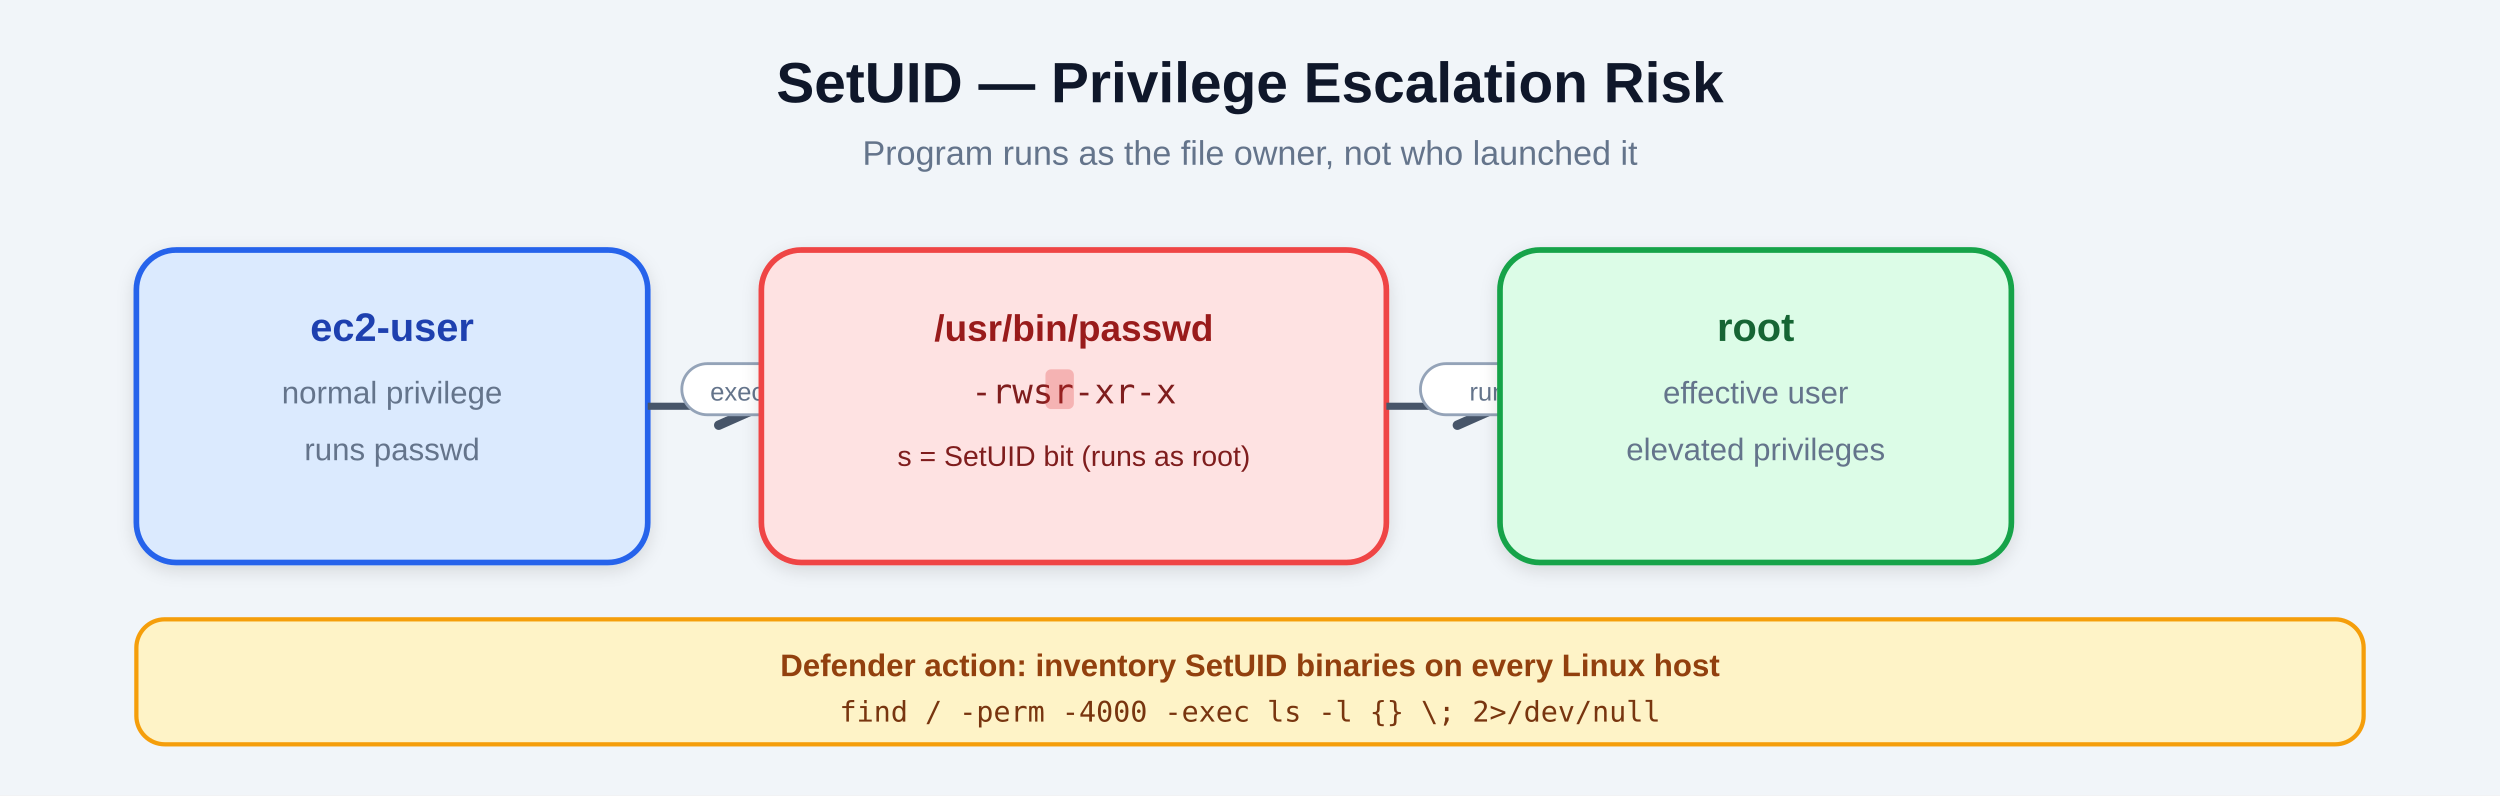
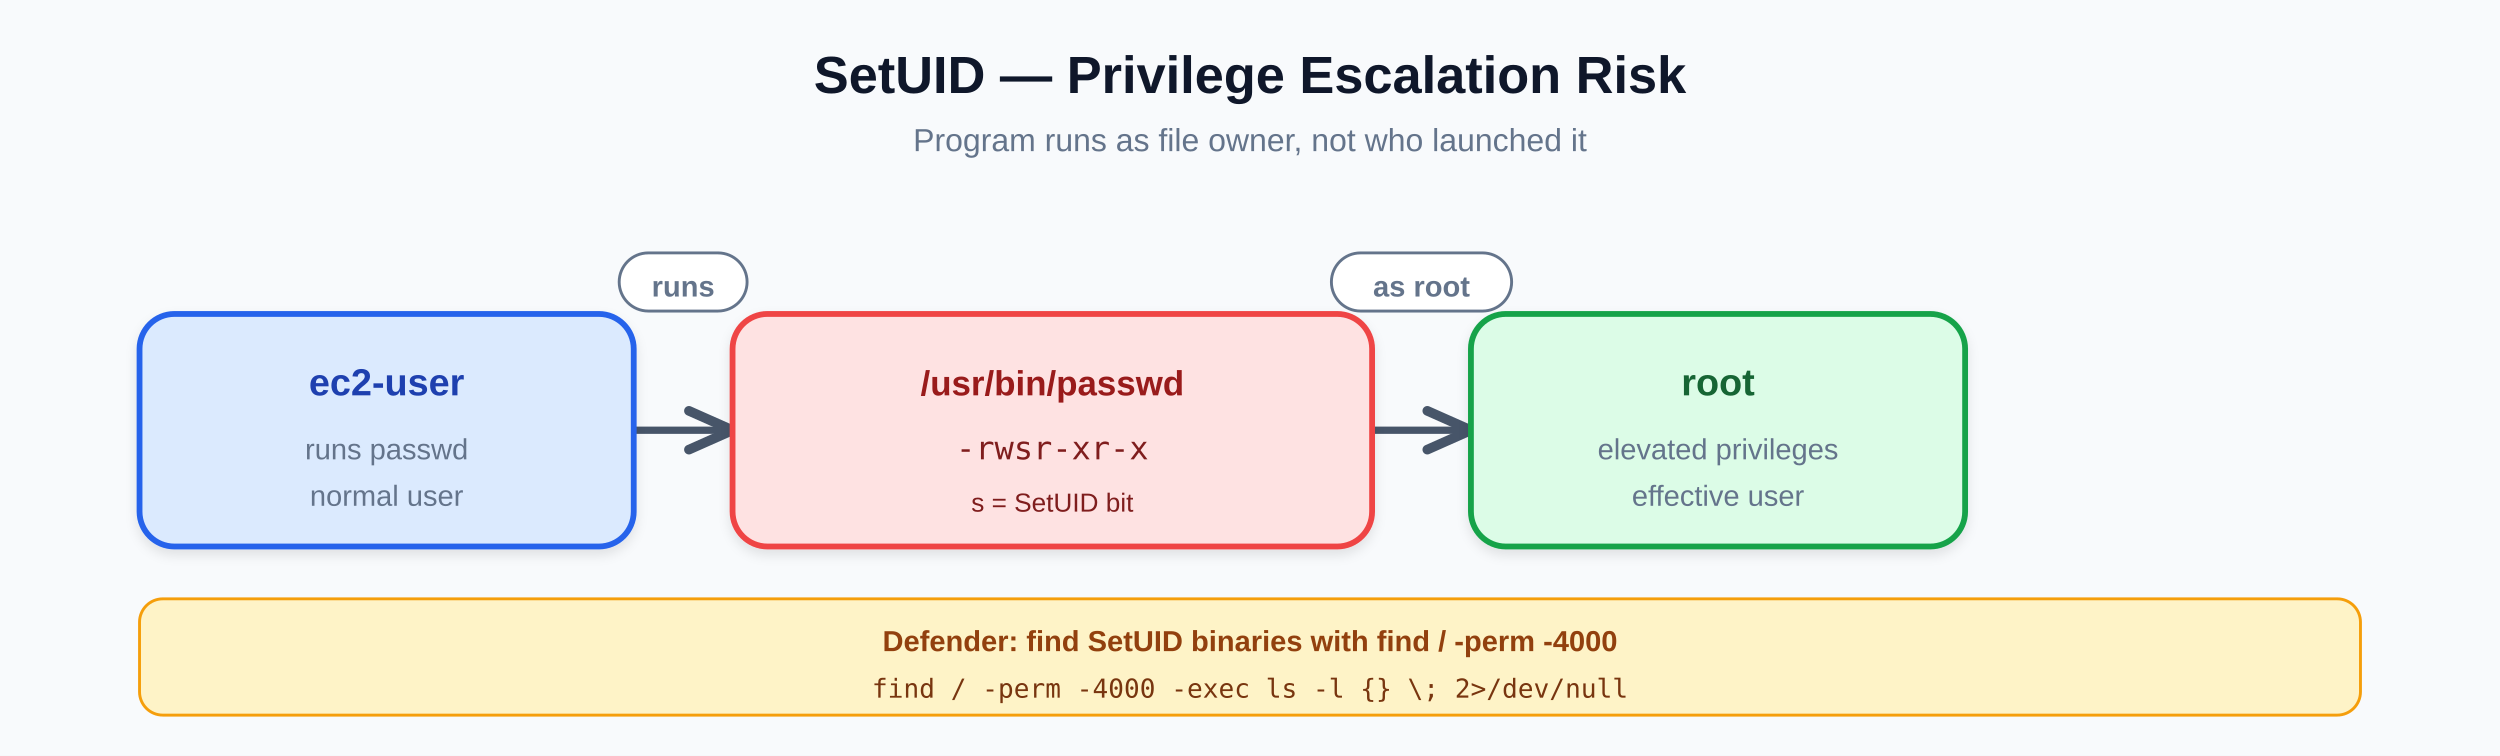
- <svg xmlns="http://www.w3.org/2000/svg" viewBox="0 0 880 280" role="img" aria-label="SetUID flow">
+ <svg xmlns="http://www.w3.org/2000/svg" viewBox="0 0 860 260" role="img" aria-label="SetUID flow">
  <defs>
    <filter id="sh" x="-20%" y="-20%" width="140%" height="140%">
-       <feDropShadow dx="0" dy="2" stdDeviation="3" flood-opacity="0.12" />
+       <feDropShadow dx="0" dy="2" stdDeviation="2" flood-opacity="0.10" />
    </filter>
    <marker id="u" viewBox="0 0 12 12" refX="10" refY="6" markerWidth="8" markerHeight="8" orient="auto">
      <path d="M1 2 L10 6 L1 10" fill="none" stroke="#475569" stroke-width="2" stroke-linecap="round" stroke-linejoin="round" />
    </marker>
  </defs>
-   <rect width="880" height="280" fill="#F1F5F9" />
-   <text x="440" y="36" text-anchor="middle" font-family="Arial, Helvetica, Sans-serif" font-size="20" font-weight="700" fill="#0F172A">SetUID — Privilege Escalation Risk</text>
-   <text x="440" y="58" text-anchor="middle" font-family="Arial, Helvetica, Sans-serif" font-size="12" fill="#64748B">Program runs as the file owner, not who launched it</text>
-   <rect x="48" y="88" width="180" height="110" rx="14" fill="#DBEAFE" stroke="#2563EB" stroke-width="2" filter="url(#sh)" />
-   <text x="138" y="120" text-anchor="middle" font-family="Arial, Helvetica, Sans-serif" font-size="14" font-weight="700" fill="#1E40AF">ec2-user</text>
-   <text x="138" y="142" text-anchor="middle" font-family="Arial, Helvetica, Sans-serif" font-size="11" fill="#64748B">normal privilege</text>
-   <text x="138" y="162" text-anchor="middle" font-family="Arial, Helvetica, Sans-serif" font-size="11" fill="#64748B">runs passwd</text>
-   <path d="M228 143 L268 143" fill="none" stroke="#475569" stroke-width="2.5" marker-end="url(#u)" />
-   <rect x="240" y="128" width="56" height="18" rx="9" fill="#FFF" stroke="#94A3B8" />
-   <text x="268" y="141" text-anchor="middle" font-family="Arial, Helvetica, Sans-serif" font-size="9" fill="#64748B">executes</text>
-   <rect x="268" y="88" width="220" height="110" rx="14" fill="#FEE2E2" stroke="#EF4444" stroke-width="2" filter="url(#sh)" />
-   <text x="378" y="120" text-anchor="middle" font-family="Arial, Helvetica, Sans-serif" font-size="13" font-weight="700" fill="#991B1B">/usr/bin/passwd</text>
-   <text x="378" y="142" text-anchor="middle" font-family="monospace" font-size="12" fill="#7F1D1D">-rwsr-xr-x</text>
-   <rect x="368" y="130" width="10" height="14" rx="2" fill="#DC2626" opacity="0.25" />
-   <text x="378" y="164" text-anchor="middle" font-family="Arial, Helvetica, Sans-serif" font-size="10" fill="#7F1D1D">s = SetUID bit (runs as root)</text>
-   <path d="M488 143 L528 143" fill="none" stroke="#475569" stroke-width="2.5" marker-end="url(#u)" />
-   <rect x="500" y="128" width="64" height="18" rx="9" fill="#FFF" stroke="#94A3B8" />
-   <text x="532" y="141" text-anchor="middle" font-family="Arial, Helvetica, Sans-serif" font-size="9" fill="#64748B">runs as</text>
-   <rect x="528" y="88" width="180" height="110" rx="14" fill="#DCFCE7" stroke="#16A34A" stroke-width="2" filter="url(#sh)" />
-   <text x="618" y="120" text-anchor="middle" font-family="Arial, Helvetica, Sans-serif" font-size="14" font-weight="700" fill="#166534">root</text>
-   <text x="618" y="142" text-anchor="middle" font-family="Arial, Helvetica, Sans-serif" font-size="11" fill="#64748B">effective user</text>
-   <text x="618" y="162" text-anchor="middle" font-family="Arial, Helvetica, Sans-serif" font-size="11" fill="#64748B">elevated privileges</text>
-   <rect x="48" y="218" width="784" height="44" rx="10" fill="#FEF3C7" stroke="#F59E0B" stroke-width="1.5" />
-   <text x="440" y="238" text-anchor="middle" font-family="Arial, Helvetica, Sans-serif" font-size="11" font-weight="600" fill="#92400E">Defender action: inventory SetUID binaries on every Linux host</text>
-   <text x="440" y="254" text-anchor="middle" font-family="monospace" font-size="10" fill="#78350F">find / -perm -4000 -exec ls -l {} \; 2&gt;/dev/null</text>
+   <rect width="860" height="260" fill="#F8FAFC" />
+   <text x="430" y="32" text-anchor="middle" font-family="Arial, Helvetica, Sans-serif" font-size="18" font-weight="700" fill="#0F172A">SetUID — Privilege Escalation Risk</text>
+   <text x="430" y="52" text-anchor="middle" font-family="Arial, Helvetica, Sans-serif" font-size="11" fill="#64748B">Program runs as file owner, not who launched it</text>
+   <path d="M218 148 L252 148" fill="none" stroke="#475569" stroke-width="2.5" marker-end="url(#u)" />
+   <path d="M472 148 L506 148" fill="none" stroke="#475569" stroke-width="2.5" marker-end="url(#u)" />
+   <rect x="213" y="87" width="44" height="20" rx="10" fill="#FFF" stroke="#64748B" stroke-width="1" />
+   <text x="235" y="102" text-anchor="middle" font-family="Arial, Helvetica, Sans-serif" font-size="10" font-weight="600" fill="#64748B">runs</text>
+   <rect x="458" y="87" width="62" height="20" rx="10" fill="#FFF" stroke="#64748B" stroke-width="1" />
+   <text x="489" y="102" text-anchor="middle" font-family="Arial, Helvetica, Sans-serif" font-size="10" font-weight="600" fill="#64748B">as root</text>
+   <rect x="48" y="108" width="170" height="80" rx="12" fill="#DBEAFE" stroke="#2563EB" stroke-width="2" filter="url(#sh)" />
+   <text x="133" y="136" text-anchor="middle" font-family="Arial, Helvetica, Sans-serif" font-size="13" font-weight="700" fill="#1E40AF">ec2-user</text>
+   <text x="133" y="158" text-anchor="middle" font-family="Arial, Helvetica, Sans-serif" font-size="10" fill="#64748B">runs passwd</text>
+   <text x="133" y="174" text-anchor="middle" font-family="Arial, Helvetica, Sans-serif" font-size="10" fill="#64748B">normal user</text>
+   <rect x="252" y="108" width="220" height="80" rx="12" fill="#FEE2E2" stroke="#EF4444" stroke-width="2" filter="url(#sh)" />
+   <text x="362" y="136" text-anchor="middle" font-family="Arial, Helvetica, Sans-serif" font-size="12" font-weight="700" fill="#991B1B">/usr/bin/passwd</text>
+   <text x="362" y="158" text-anchor="middle" font-family="monospace" font-size="11" fill="#7F1D1D">-rwsr-xr-x</text>
+   <text x="362" y="176" text-anchor="middle" font-family="Arial, Helvetica, Sans-serif" font-size="9" fill="#7F1D1D">s = SetUID bit</text>
+   <rect x="506" y="108" width="170" height="80" rx="12" fill="#DCFCE7" stroke="#16A34A" stroke-width="2" filter="url(#sh)" />
+   <text x="591" y="136" text-anchor="middle" font-family="Arial, Helvetica, Sans-serif" font-size="13" font-weight="700" fill="#166534">root</text>
+   <text x="591" y="158" text-anchor="middle" font-family="Arial, Helvetica, Sans-serif" font-size="10" fill="#64748B">elevated privileges</text>
+   <text x="591" y="174" text-anchor="middle" font-family="Arial, Helvetica, Sans-serif" font-size="10" fill="#64748B">effective user</text>
+   <rect x="48" y="206" width="764" height="40" rx="8" fill="#FEF3C7" stroke="#F59E0B" />
+   <text x="430" y="224" text-anchor="middle" font-family="Arial, Helvetica, Sans-serif" font-size="10" font-weight="600" fill="#92400E">Defender: find SetUID binaries with find / -perm -4000</text>
+   <text x="430" y="240" text-anchor="middle" font-family="monospace" font-size="9" fill="#78350F">find / -perm -4000 -exec ls -l {} \; 2&gt;/dev/null</text>
</svg>
